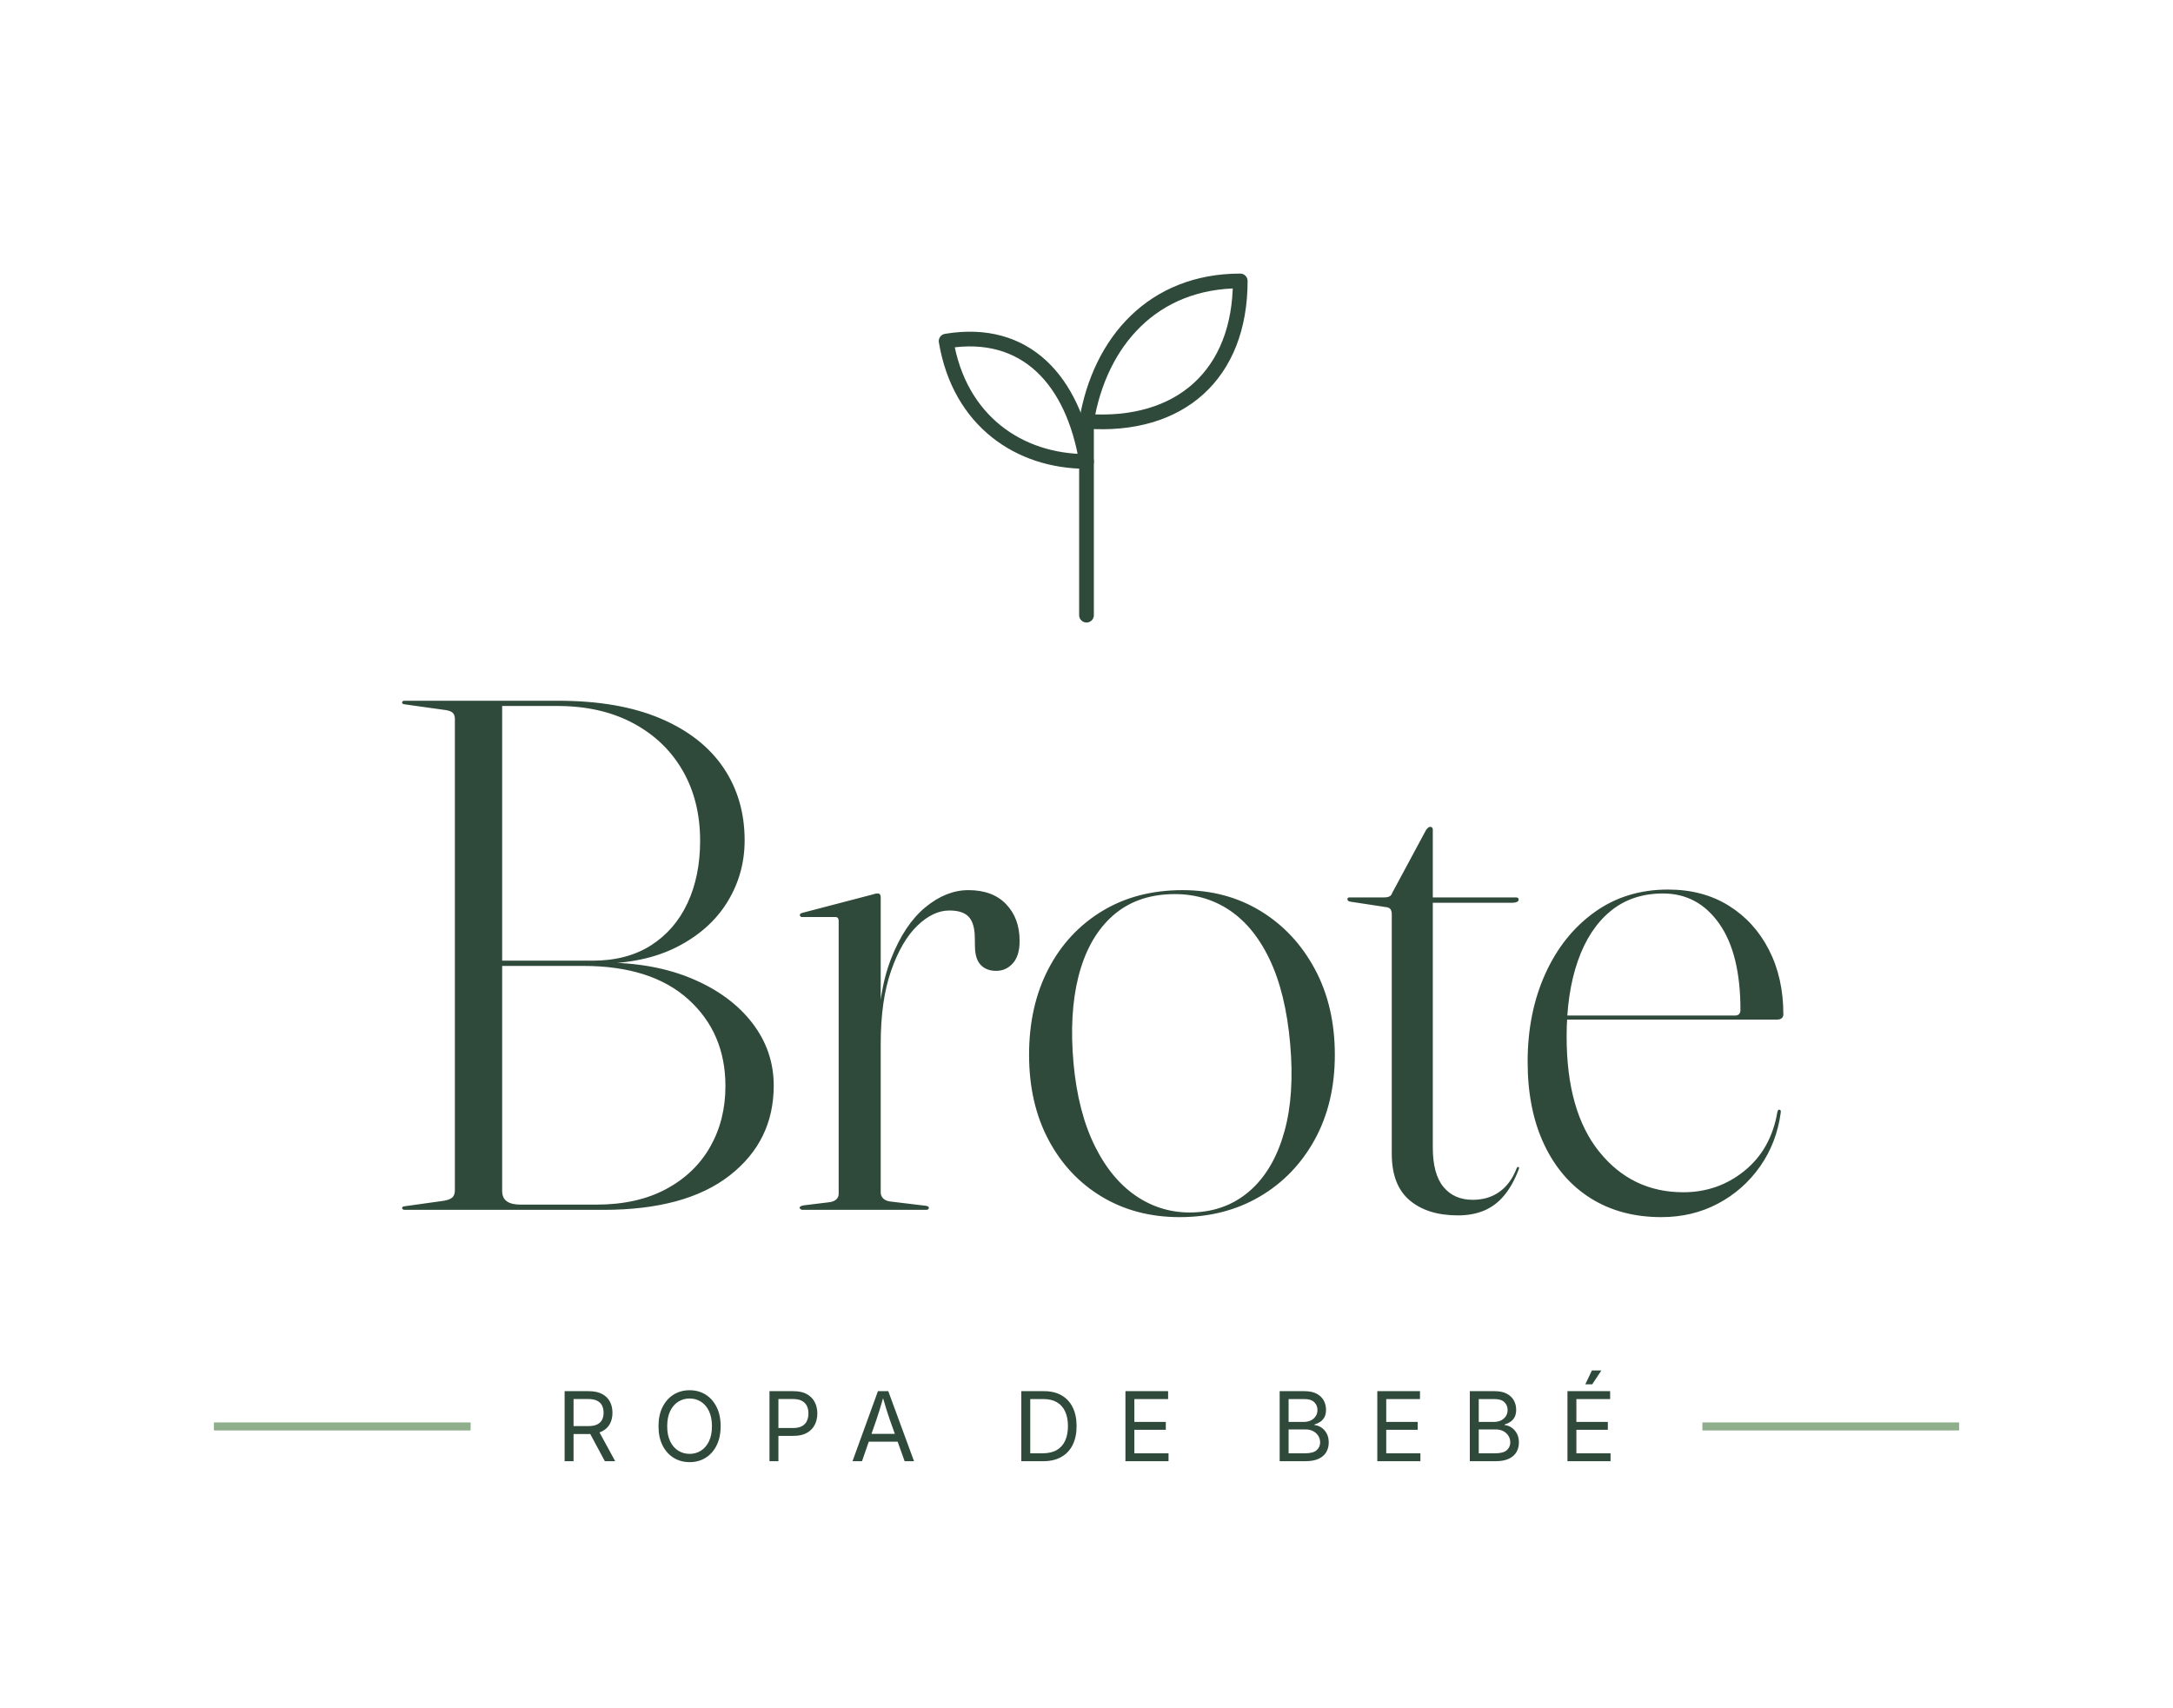
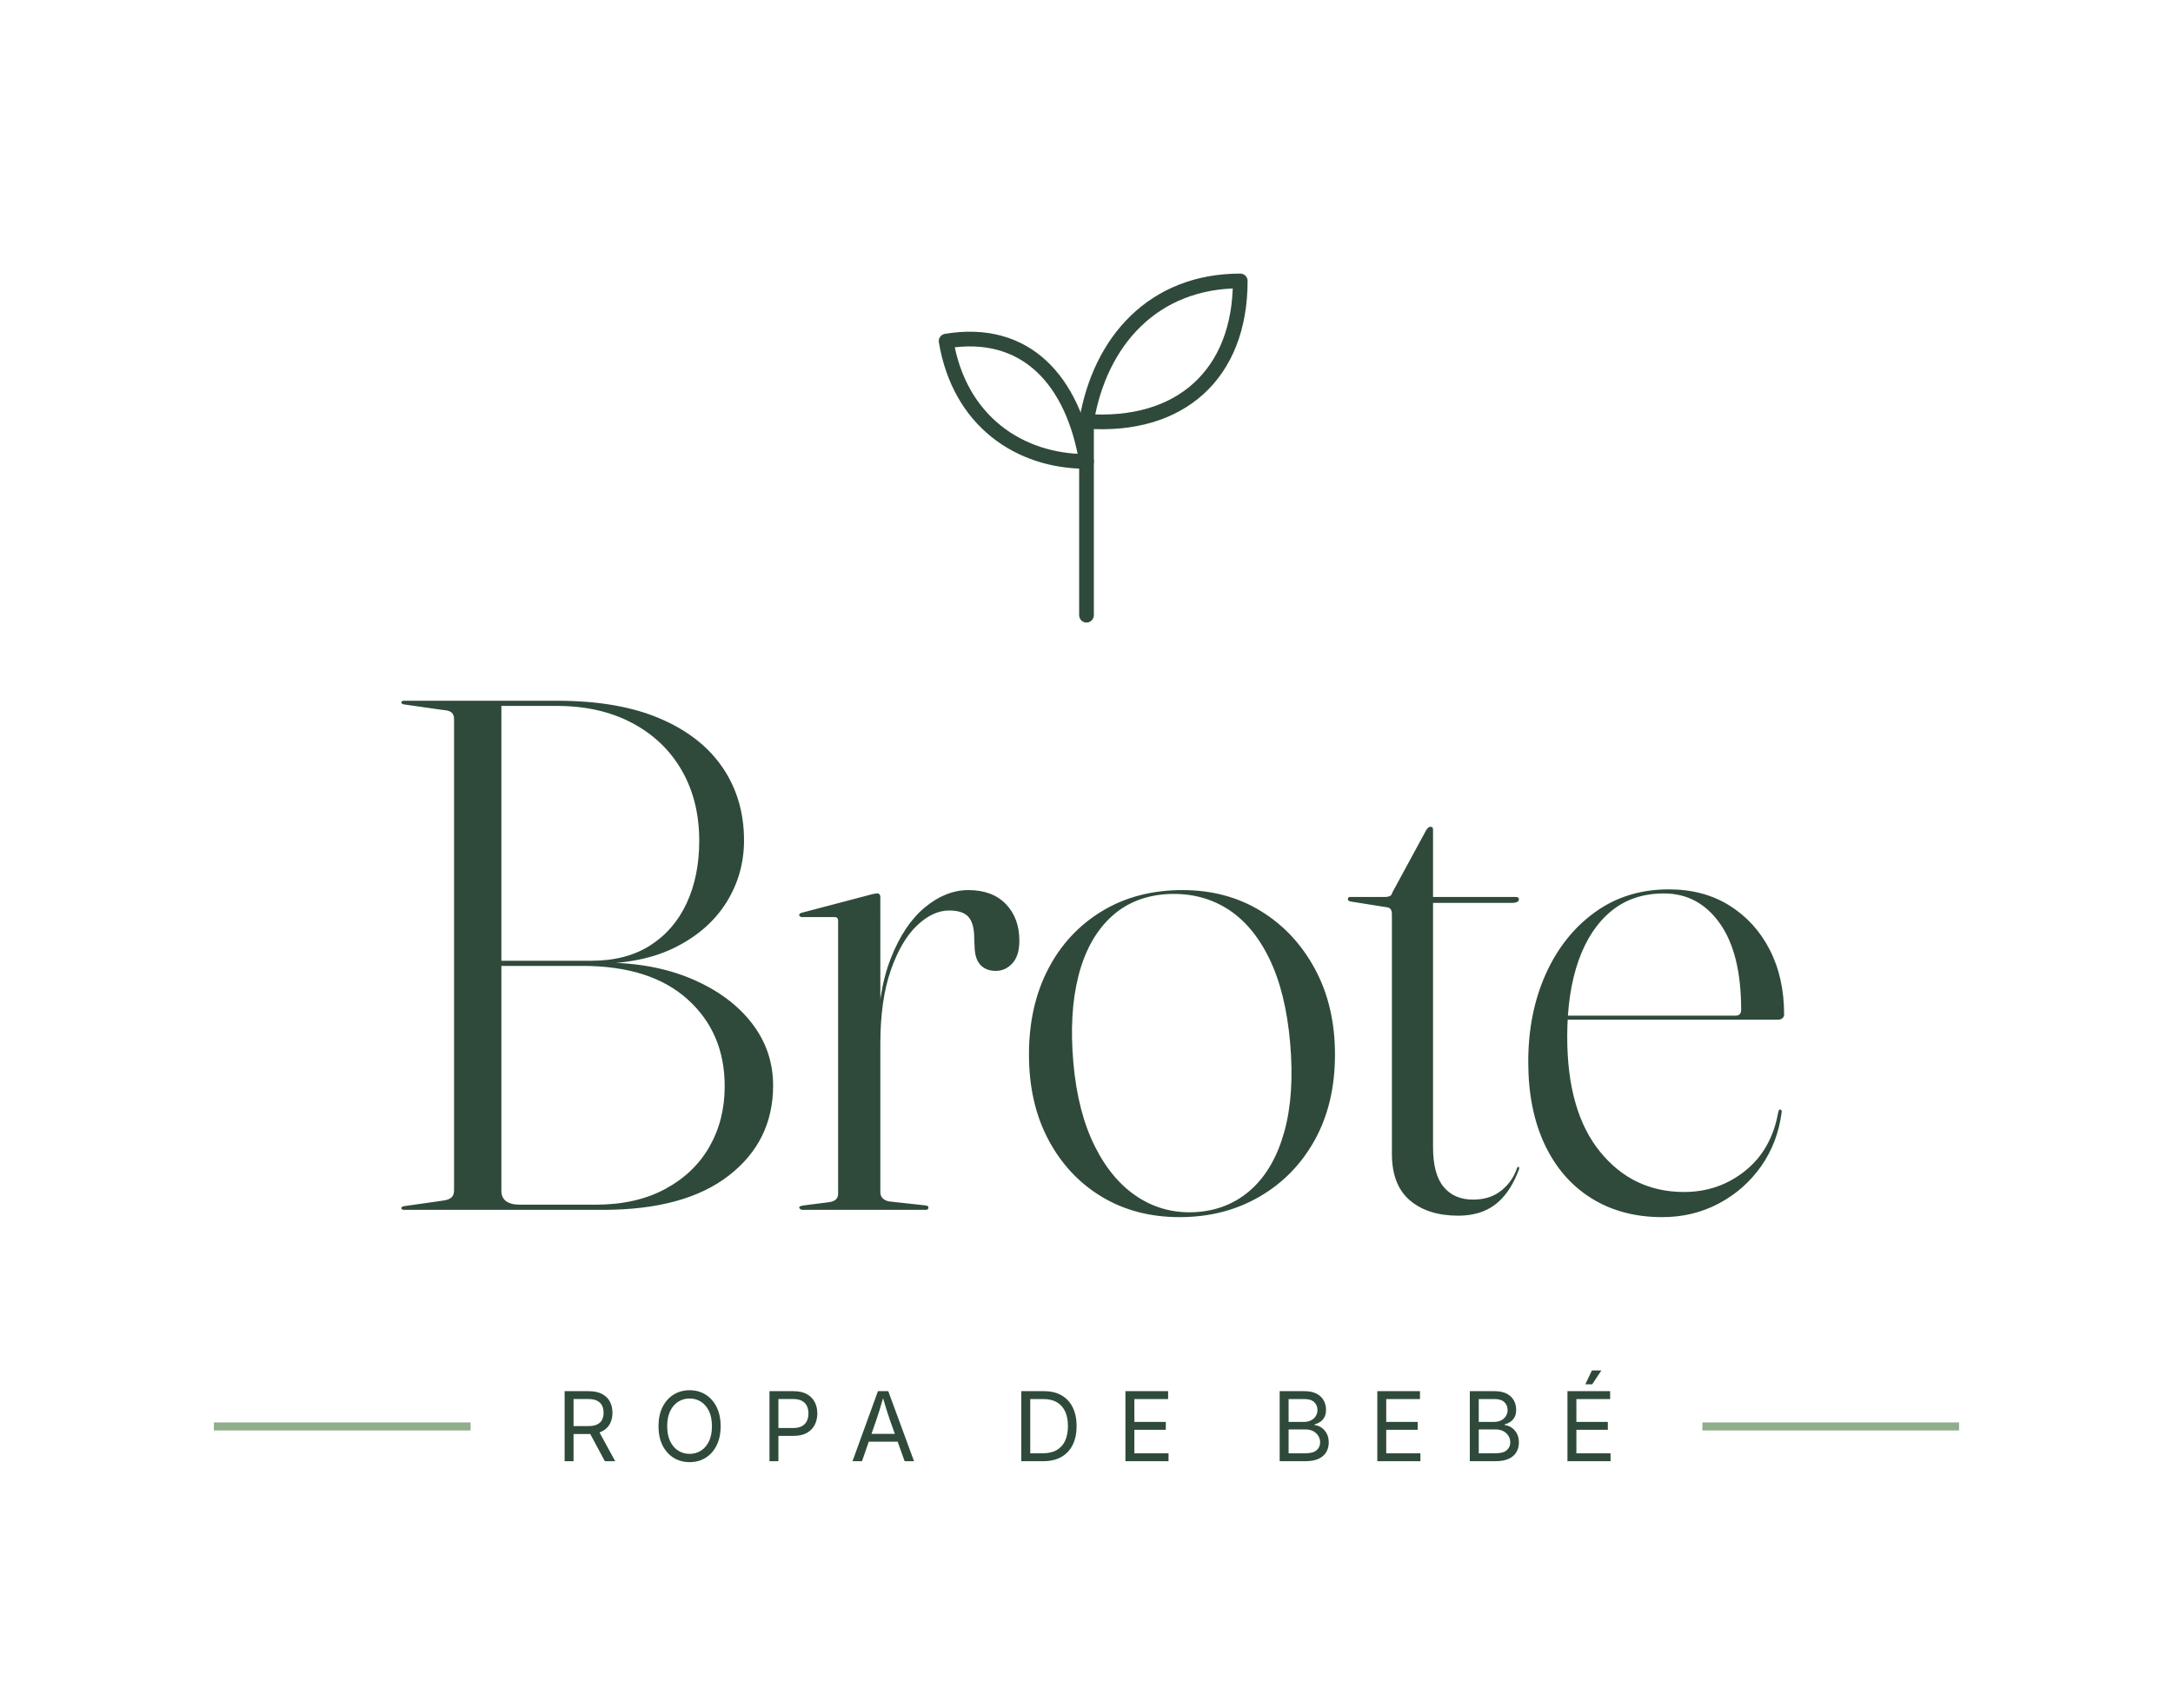
<svg xmlns="http://www.w3.org/2000/svg" width="406" height="319" viewBox="0 0 406.34 319.20">
  <g transform="translate(163.17 40.00) scale(1.25)" fill="none" stroke="#2F4A3A" stroke-width="2.2" stroke-linecap="round" stroke-linejoin="round">
    <path d="M32 60 C32 49 32 40 32 31" />
    <path d="M32 37 C22 37 13 31 11 19 C23 17 30 25 32 37 Z" />
    <path d="M32 31 C34 19 42 10 55 10 C55 24 46 32 32 31 Z" />
  </g>
-   <path transform="translate(70.10 226.20)" fill="#2F4A3A" d="M74.583 -23.229Q74.583 -12.852 66.341 -6.426Q58.099 0.0 42.731 0.0H5.576Q5.331 0.0 5.209 -0.116Q5.086 -0.231 5.086 -0.326Q5.086 -0.639 5.63 -0.68L12.811 -1.686Q13.954 -1.863 14.457 -2.292Q14.96 -2.72 14.96 -3.699V-91.8Q14.96 -92.616 14.491 -93.004Q14.022 -93.391 12.811 -93.514L5.63 -94.52Q5.086 -94.561 5.086 -94.874Q5.086 -95.023 5.209 -95.112Q5.331 -95.2 5.576 -95.2H34.218Q45.587 -95.2 53.367 -91.902Q61.146 -88.604 65.144 -82.729Q69.143 -76.854 69.143 -69.088Q69.143 -62.832 65.926 -57.589Q62.71 -52.346 56.535 -49.184Q50.361 -46.022 41.48 -46.022L42.731 -46.24Q52.224 -46.24 59.398 -43.194Q66.572 -40.147 70.577 -34.938Q74.583 -29.73 74.583 -23.229ZM38.951 -45.614H22.114V-46.594H40.691Q47.138 -46.594 51.626 -49.456Q56.114 -52.319 58.466 -57.372Q60.819 -62.424 60.819 -69.006Q60.819 -76.486 57.542 -82.158Q54.264 -87.829 48.253 -91.025Q42.242 -94.221 34.109 -94.221H23.8V-3.536Q23.8 -2.217 24.671 -1.598Q25.541 -0.979 27.227 -0.979H41.426Q49.014 -0.979 54.427 -3.869Q59.84 -6.759 62.696 -11.778Q65.552 -16.796 65.552 -23.147Q65.552 -33.089 58.623 -39.352Q51.694 -45.614 38.951 -45.614Z M94.044 -31.171Q94.044 -40.637 96.54 -46.995Q99.035 -53.353 102.925 -56.569Q106.815 -59.786 110.99 -59.786Q115.532 -59.786 118.048 -57.147Q120.564 -54.509 120.564 -50.293Q120.564 -47.518 119.299 -46.104Q118.035 -44.689 116.171 -44.689Q114.39 -44.689 113.329 -45.757Q112.268 -46.825 112.214 -49.123L112.186 -50.837Q112.173 -53.53 111.085 -54.754Q109.997 -55.977 107.426 -55.977Q104.394 -55.977 101.449 -53.149Q98.505 -50.32 96.547 -44.758Q94.588 -39.195 94.588 -31.035ZM94.588 -58.507V-34.299V-3.291Q94.588 -2.625 95.01 -2.176Q95.431 -1.727 96.247 -1.578L103.02 -0.762Q103.374 -0.694 103.483 -0.612Q103.591 -0.53 103.591 -0.326Q103.591 -0.218 103.469 -0.109Q103.347 0.0 103.102 0.0H79.954Q79.764 0.0 79.587 -0.143Q79.41 -0.286 79.41 -0.381Q79.41 -0.53 79.601 -0.653Q79.791 -0.775 80.199 -0.843L85.095 -1.442Q85.938 -1.591 86.333 -2.006Q86.727 -2.421 86.727 -2.965V-54.046Q86.727 -54.332 86.598 -54.543Q86.469 -54.754 86.074 -54.754H79.818Q79.71 -54.754 79.587 -54.869Q79.465 -54.985 79.465 -55.08Q79.465 -55.284 79.587 -55.379Q79.71 -55.474 79.954 -55.542L93.174 -58.997Q93.568 -59.133 93.752 -59.146Q93.935 -59.16 94.071 -59.16Q94.343 -59.16 94.466 -58.956Q94.588 -58.752 94.588 -58.507Z M151.028 -59.786Q159.229 -59.786 165.641 -55.869Q172.054 -51.952 175.78 -45.009Q179.507 -38.066 179.507 -28.995Q179.507 -19.965 175.746 -13.131Q171.986 -6.297 165.444 -2.468Q158.902 1.36 150.484 1.36Q142.283 1.36 135.925 -2.462Q129.567 -6.283 125.95 -13.117Q122.332 -19.951 122.332 -28.995Q122.332 -38.08 125.916 -44.996Q129.499 -51.911 135.966 -55.848Q142.433 -59.786 151.028 -59.786ZM153.87 0.435Q159.8 -0.014 163.982 -3.89Q168.164 -7.766 170.082 -14.661Q171.999 -21.556 171.156 -31.035Q170.313 -40.678 167.205 -47.063Q164.097 -53.448 159.161 -56.447Q154.224 -59.446 147.9 -58.983Q141.603 -58.521 137.449 -54.509Q133.294 -50.497 131.553 -43.588Q129.812 -36.679 130.642 -27.418Q131.485 -18.21 134.695 -11.798Q137.904 -5.386 142.868 -2.251Q147.832 0.884 153.87 0.435Z M189.122 -56.603 182.349 -57.637Q182.09 -57.718 181.975 -57.807Q181.859 -57.895 181.859 -58.099Q181.859 -58.249 181.975 -58.337Q182.09 -58.426 182.186 -58.426H188.714Q189.407 -58.426 189.754 -58.63Q190.101 -58.834 190.237 -59.269L196.602 -71.101Q196.819 -71.346 196.969 -71.482Q197.119 -71.618 197.363 -71.618Q197.581 -71.618 197.703 -71.488Q197.826 -71.359 197.826 -71.101V-11.669Q197.826 -6.705 199.811 -4.291Q201.797 -1.877 205.306 -1.877Q206.693 -1.877 207.924 -2.23Q209.155 -2.584 210.215 -3.318Q211.276 -4.053 212.106 -5.168Q212.935 -6.283 213.52 -7.807Q213.656 -8.079 213.847 -8.024Q214.037 -7.97 213.901 -7.589Q212.772 -4.61 211.174 -2.693Q209.576 -0.775 207.434 0.129Q205.292 1.034 202.531 1.034Q196.819 1.034 193.487 -1.795Q190.155 -4.624 190.155 -10.472V-55.27Q190.155 -55.828 189.938 -56.182Q189.72 -56.535 189.122 -56.603ZM194.888 -57.419 195.051 -58.426H213.303Q213.643 -58.426 213.758 -58.324Q213.874 -58.222 213.874 -57.99Q213.874 -57.732 213.547 -57.576Q213.221 -57.419 212.595 -57.419Z M263.378 -36.557Q263.378 -36.094 263.072 -35.836Q262.766 -35.578 262.235 -35.578H220.538V-36.339H254.347Q255.354 -36.339 255.354 -37.4Q255.354 -47.913 251.376 -53.536Q247.398 -59.16 240.883 -59.16Q235.076 -59.16 231.064 -55.862Q227.052 -52.564 224.951 -46.553Q222.85 -40.542 222.85 -32.395Q222.85 -18.428 228.956 -10.86Q235.063 -3.291 244.664 -3.291Q251.179 -3.291 256.122 -7.31Q261.066 -11.329 262.263 -18.306Q262.317 -18.537 262.405 -18.639Q262.494 -18.741 262.562 -18.741Q262.711 -18.741 262.827 -18.632Q262.943 -18.523 262.888 -18.17Q262.127 -12.539 259.033 -8.126Q255.939 -3.713 251.165 -1.176Q246.391 1.36 240.557 1.36Q232.995 1.36 227.378 -2.149Q221.762 -5.658 218.661 -12.199Q215.56 -18.741 215.56 -27.69Q215.56 -36.802 218.838 -44.084Q222.115 -51.367 228.024 -55.631Q233.934 -59.894 241.808 -59.894Q248.323 -59.894 253.157 -56.889Q257.992 -53.883 260.685 -48.62Q263.378 -43.357 263.378 -36.557Z" />
+   <path transform="translate(69.93 226.20)" fill="#2F4A3A" d="M74.639 -23.255Q74.639 -12.853 66.375 -6.426Q58.111 0.0 42.805 0.0H5.599Q5.323 0.0 5.218 -0.138Q5.114 -0.275 5.114 -0.279Q5.114 -0.624 5.666 -0.694L12.797 -1.713Q13.955 -1.85 14.466 -2.294Q14.978 -2.738 14.978 -3.692V-91.779Q14.978 -92.598 14.5 -93.008Q14.022 -93.418 12.797 -93.487L5.666 -94.506Q5.114 -94.576 5.114 -94.921Q5.114 -94.993 5.218 -95.096Q5.323 -95.2 5.599 -95.2H34.236Q45.663 -95.2 53.417 -91.902Q61.172 -88.603 65.185 -82.72Q69.199 -76.838 69.199 -69.085Q69.199 -62.826 65.967 -57.589Q62.735 -52.352 56.542 -49.19Q50.349 -46.027 41.499 -46.027L42.806 -46.238Q52.263 -46.238 59.438 -43.178Q66.614 -40.119 70.626 -34.951Q74.639 -29.783 74.639 -23.255ZM38.993 -45.616H22.119V-46.58H40.684Q47.147 -46.58 51.638 -49.435Q56.129 -52.29 58.476 -57.355Q60.824 -62.42 60.824 -69.016Q60.824 -76.493 57.56 -82.169Q54.297 -87.845 48.279 -91.04Q42.26 -94.234 34.163 -94.234H23.826V-3.562Q23.826 -2.264 24.715 -1.615Q25.604 -0.966 27.314 -0.966H41.443Q48.994 -0.966 54.434 -3.888Q59.874 -6.81 62.729 -11.805Q65.585 -16.8 65.585 -23.12Q65.585 -33.111 58.649 -39.363Q51.713 -45.616 38.993 -45.616Z M94.138 -31.229Q94.138 -40.613 96.622 -46.972Q99.106 -53.332 103.019 -56.563Q106.932 -59.794 111.152 -59.794Q115.646 -59.794 118.166 -57.174Q120.685 -54.554 120.685 -50.334Q120.685 -47.543 119.392 -46.114Q118.099 -44.684 116.261 -44.684Q114.49 -44.684 113.435 -45.773Q112.379 -46.863 112.312 -49.176L112.244 -50.81Q112.244 -53.529 111.189 -54.753Q110.135 -55.977 107.55 -55.977Q104.488 -55.977 101.528 -53.155Q98.568 -50.334 96.629 -44.759Q94.69 -39.184 94.69 -31.025ZM94.688 -58.492 94.69 -34.388V-3.285Q94.69 -2.601 95.134 -2.157Q95.578 -1.713 96.33 -1.577L103.129 -0.829Q103.54 -0.761 103.611 -0.657Q103.681 -0.553 103.681 -0.346Q103.681 -0.275 103.577 -0.138Q103.472 0.0 103.196 0.0H80.063Q79.855 0.0 79.683 -0.171Q79.511 -0.343 79.511 -0.414Q79.511 -0.552 79.682 -0.656Q79.854 -0.759 80.333 -0.828L85.156 -1.441Q86.043 -1.578 86.419 -1.988Q86.794 -2.398 86.794 -3.014V-54.056Q86.794 -54.333 86.657 -54.539Q86.519 -54.745 86.175 -54.745L79.922 -54.746Q79.85 -54.746 79.678 -54.883Q79.507 -55.02 79.507 -55.091Q79.507 -55.297 79.644 -55.4Q79.782 -55.504 80.058 -55.574L93.235 -59.041Q93.65 -59.112 93.824 -59.147Q93.998 -59.181 94.137 -59.181Q94.412 -59.181 94.55 -58.976Q94.688 -58.77 94.688 -58.492Z M151.196 -59.794Q159.429 -59.794 165.826 -55.882Q172.222 -51.971 175.964 -45.033Q179.705 -38.094 179.705 -29.047Q179.705 -19.933 175.964 -13.13Q172.222 -6.327 165.622 -2.483Q159.023 1.361 150.653 1.361Q142.419 1.361 136.091 -2.449Q129.762 -6.259 126.122 -13.096Q122.482 -19.933 122.482 -29.048Q122.482 -38.094 126.054 -44.999Q129.627 -51.903 136.125 -55.848Q142.623 -59.794 151.196 -59.794ZM154.06 0.392Q159.98 -0.086 164.162 -3.929Q168.345 -7.772 170.248 -14.674Q172.15 -21.575 171.332 -31.092Q170.513 -40.677 167.382 -47.067Q164.251 -53.458 159.318 -56.448Q154.385 -59.439 148.059 -59.028Q141.733 -58.55 137.585 -54.538Q133.436 -50.526 131.702 -43.624Q129.969 -36.723 130.787 -27.477Q131.606 -18.23 134.838 -11.806Q138.071 -5.382 143.038 -2.256Q148.005 0.87 154.06 0.392Z M189.388 -56.586 182.533 -57.674Q182.322 -57.743 182.217 -57.847Q182.113 -57.951 182.113 -58.089Q182.113 -58.296 182.217 -58.399Q182.321 -58.503 182.393 -58.503H188.912Q189.666 -58.503 190.009 -58.708Q190.353 -58.914 190.423 -59.327L196.802 -71.08Q197.008 -71.357 197.18 -71.495Q197.353 -71.633 197.56 -71.633Q197.767 -71.633 197.905 -71.529Q198.042 -71.425 198.042 -71.082V-11.708Q198.042 -6.678 200.015 -4.297Q201.987 -1.917 205.523 -1.917Q206.956 -1.917 208.18 -2.259Q209.405 -2.6 210.458 -3.349Q211.51 -4.098 212.359 -5.184Q213.209 -6.27 213.754 -7.827Q213.893 -8.098 214.063 -8.028Q214.234 -7.959 214.099 -7.549Q213.016 -4.629 211.417 -2.691Q209.819 -0.753 207.673 0.167Q205.527 1.087 202.734 1.087Q197.087 1.087 193.718 -1.771Q190.35 -4.63 190.35 -10.483V-55.283Q190.35 -55.831 190.144 -56.174Q189.938 -56.516 189.388 -56.586ZM195.108 -57.401 195.311 -58.503H213.476Q213.888 -58.503 213.992 -58.365Q214.096 -58.228 214.096 -58.022Q214.096 -57.746 213.753 -57.574Q213.409 -57.401 212.79 -57.401Z M263.691 -36.529Q263.691 -36.111 263.379 -35.834Q263.067 -35.557 262.511 -35.557H220.814V-36.317H254.627Q255.657 -36.317 255.657 -37.413Q255.657 -47.947 251.677 -53.557Q247.696 -59.167 241.23 -59.167Q235.381 -59.167 231.366 -55.868Q227.351 -52.57 225.241 -46.586Q223.131 -40.602 223.131 -32.376Q223.131 -18.436 229.254 -10.889Q235.377 -3.342 244.971 -3.342Q251.503 -3.342 256.435 -7.318Q261.367 -11.295 262.593 -18.292Q262.663 -18.5 262.732 -18.637Q262.802 -18.774 262.873 -18.774Q263.012 -18.774 263.149 -18.67Q263.286 -18.565 263.218 -18.155Q262.471 -12.512 259.375 -8.126Q256.279 -3.74 251.481 -1.19Q246.683 1.361 240.897 1.361Q233.341 1.361 227.691 -2.144Q222.041 -5.648 218.944 -12.179Q215.846 -18.71 215.846 -27.69Q215.846 -36.804 219.113 -44.082Q222.379 -51.359 228.3 -55.644Q234.221 -59.929 242.116 -59.929Q248.649 -59.929 253.481 -56.903Q258.314 -53.876 261.002 -48.638Q263.691 -43.4 263.691 -36.529Z" />
  <path transform="translate(104.00 273.20)" fill="#2F4A3A" d="M1.582 0.0V-13.096H6.064Q7.594 -13.096 8.583 -12.573Q9.571 -12.05 10.05 -11.136Q10.529 -10.222 10.529 -9.053Q10.529 -7.884 10.05 -6.987Q9.571 -6.091 8.587 -5.585Q7.603 -5.08 6.073 -5.08H2.514V-6.565H5.994Q7.031 -6.565 7.66 -6.869Q8.288 -7.172 8.578 -7.73Q8.868 -8.288 8.868 -9.053Q8.868 -9.835 8.578 -10.411Q8.288 -10.986 7.655 -11.307Q7.022 -11.628 5.977 -11.628H3.252V0.0ZM9.105 0.0 5.941 -5.897H7.822L11.039 0.0Z M24.955 0.176Q23.276 0.176 21.962 -0.637Q20.648 -1.45 19.892 -2.958Q19.136 -4.465 19.136 -6.539Q19.136 -8.622 19.892 -10.129Q20.648 -11.637 21.962 -12.454Q23.276 -13.271 24.955 -13.271Q26.633 -13.271 27.943 -12.454Q29.252 -11.637 30.004 -10.129Q30.755 -8.622 30.755 -6.539Q30.755 -4.465 30.004 -2.958Q29.252 -1.45 27.943 -0.637Q26.633 0.176 24.955 0.176ZM24.955 -1.371Q26.124 -1.371 27.068 -1.964Q28.013 -2.558 28.571 -3.713Q29.129 -4.869 29.129 -6.539Q29.129 -8.227 28.571 -9.382Q28.013 -10.538 27.068 -11.131Q26.124 -11.725 24.955 -11.725Q23.777 -11.725 22.828 -11.127Q21.878 -10.529 21.32 -9.374Q20.762 -8.218 20.762 -6.539Q20.762 -4.869 21.32 -3.718Q21.878 -2.566 22.828 -1.969Q23.777 -1.371 24.955 -1.371Z M39.89 0.0V-13.096H44.372Q45.901 -13.096 46.89 -12.538Q47.879 -11.979 48.358 -11.039Q48.837 -10.099 48.837 -8.93Q48.837 -7.761 48.358 -6.812Q47.879 -5.862 46.895 -5.3Q45.91 -4.737 44.381 -4.737H41.208V-6.205H44.302Q45.339 -6.205 45.972 -6.561Q46.605 -6.917 46.89 -7.537Q47.176 -8.156 47.176 -8.93Q47.176 -9.703 46.89 -10.314Q46.605 -10.925 45.967 -11.276Q45.33 -11.628 44.284 -11.628H41.56V0.0Z M55.414 0.0 60.169 -13.096H62.102L66.919 0.0H65.161L62.383 -7.77Q62.128 -8.49 61.79 -9.567Q61.452 -10.644 60.968 -12.313H61.285Q60.81 -10.626 60.463 -9.532Q60.116 -8.438 59.887 -7.77L57.189 0.0ZM57.804 -3.656V-5.115H64.528V-3.656Z  M91.067 0.0H87.903V-1.477H90.962Q92.561 -1.477 93.611 -2.087Q94.662 -2.698 95.18 -3.841Q95.699 -4.983 95.699 -6.574Q95.699 -8.147 95.185 -9.277Q94.671 -10.406 93.655 -11.013Q92.64 -11.619 91.12 -11.619H87.833V-13.096H91.234Q93.15 -13.096 94.508 -12.313Q95.866 -11.531 96.591 -10.068Q97.316 -8.604 97.316 -6.574Q97.316 -4.526 96.587 -3.054Q95.857 -1.582 94.46 -0.791Q93.062 0.0 91.067 0.0ZM88.65 -13.096V0.0H86.98V-13.096Z M106.45 0.0V-13.096H114.431V-11.619H108.12V-7.348H114V-5.871H108.12V-1.477H114.51V0.0Z  M135.292 0.0V-13.096H139.933Q141.304 -13.096 142.196 -12.625Q143.088 -12.155 143.523 -11.369Q143.958 -10.582 143.958 -9.624Q143.958 -8.78 143.659 -8.231Q143.361 -7.682 142.873 -7.356Q142.385 -7.031 141.814 -6.873V-6.75Q142.429 -6.715 143.04 -6.328Q143.651 -5.941 144.059 -5.229Q144.468 -4.518 144.468 -3.489Q144.468 -2.505 144.015 -1.714Q143.563 -0.923 142.596 -0.461Q141.629 0.0 140.082 0.0ZM136.962 -1.477H140.038Q141.568 -1.477 142.214 -2.065Q142.86 -2.654 142.86 -3.507Q142.86 -4.166 142.526 -4.72Q142.192 -5.273 141.581 -5.607Q140.97 -5.941 140.126 -5.941H136.962ZM136.962 -7.348H139.845Q140.548 -7.348 141.119 -7.625Q141.691 -7.901 142.025 -8.407Q142.359 -8.912 142.359 -9.589Q142.359 -10.441 141.765 -11.03Q141.172 -11.619 139.898 -11.619H136.962Z M153.549 0.0V-13.096H161.53V-11.619H155.219V-7.348H161.099V-5.871H155.219V-1.477H161.609V0.0Z M170.849 0.0V-13.096H175.489Q176.861 -13.096 177.753 -12.625Q178.645 -12.155 179.08 -11.369Q179.515 -10.582 179.515 -9.624Q179.515 -8.78 179.216 -8.231Q178.917 -7.682 178.429 -7.356Q177.942 -7.031 177.37 -6.873V-6.75Q177.986 -6.715 178.596 -6.328Q179.207 -5.941 179.616 -5.229Q180.025 -4.518 180.025 -3.489Q180.025 -2.505 179.572 -1.714Q179.119 -0.923 178.153 -0.461Q177.186 0.0 175.639 0.0ZM172.519 -1.477H175.595Q177.124 -1.477 177.77 -2.065Q178.416 -2.654 178.416 -3.507Q178.416 -4.166 178.082 -4.72Q177.748 -5.273 177.137 -5.607Q176.527 -5.941 175.683 -5.941H172.519ZM172.519 -7.348H175.402Q176.105 -7.348 176.676 -7.625Q177.247 -7.901 177.581 -8.407Q177.915 -8.912 177.915 -9.589Q177.915 -10.441 177.322 -11.03Q176.729 -11.619 175.454 -11.619H172.519Z M189.106 0.0V-13.096H197.087V-11.619H190.776V-7.348H196.656V-5.871H190.776V-1.477H197.166V0.0ZM192.446 -14.379 193.676 -16.963H195.443L193.738 -14.379Z" />
  <line x1="40.00" y1="266.70" x2="88.00" y2="266.70" stroke="#8FAE8B" stroke-width="1.5" />
  <line x1="318.34" y1="266.70" x2="366.34" y2="266.70" stroke="#8FAE8B" stroke-width="1.5" />
</svg>
